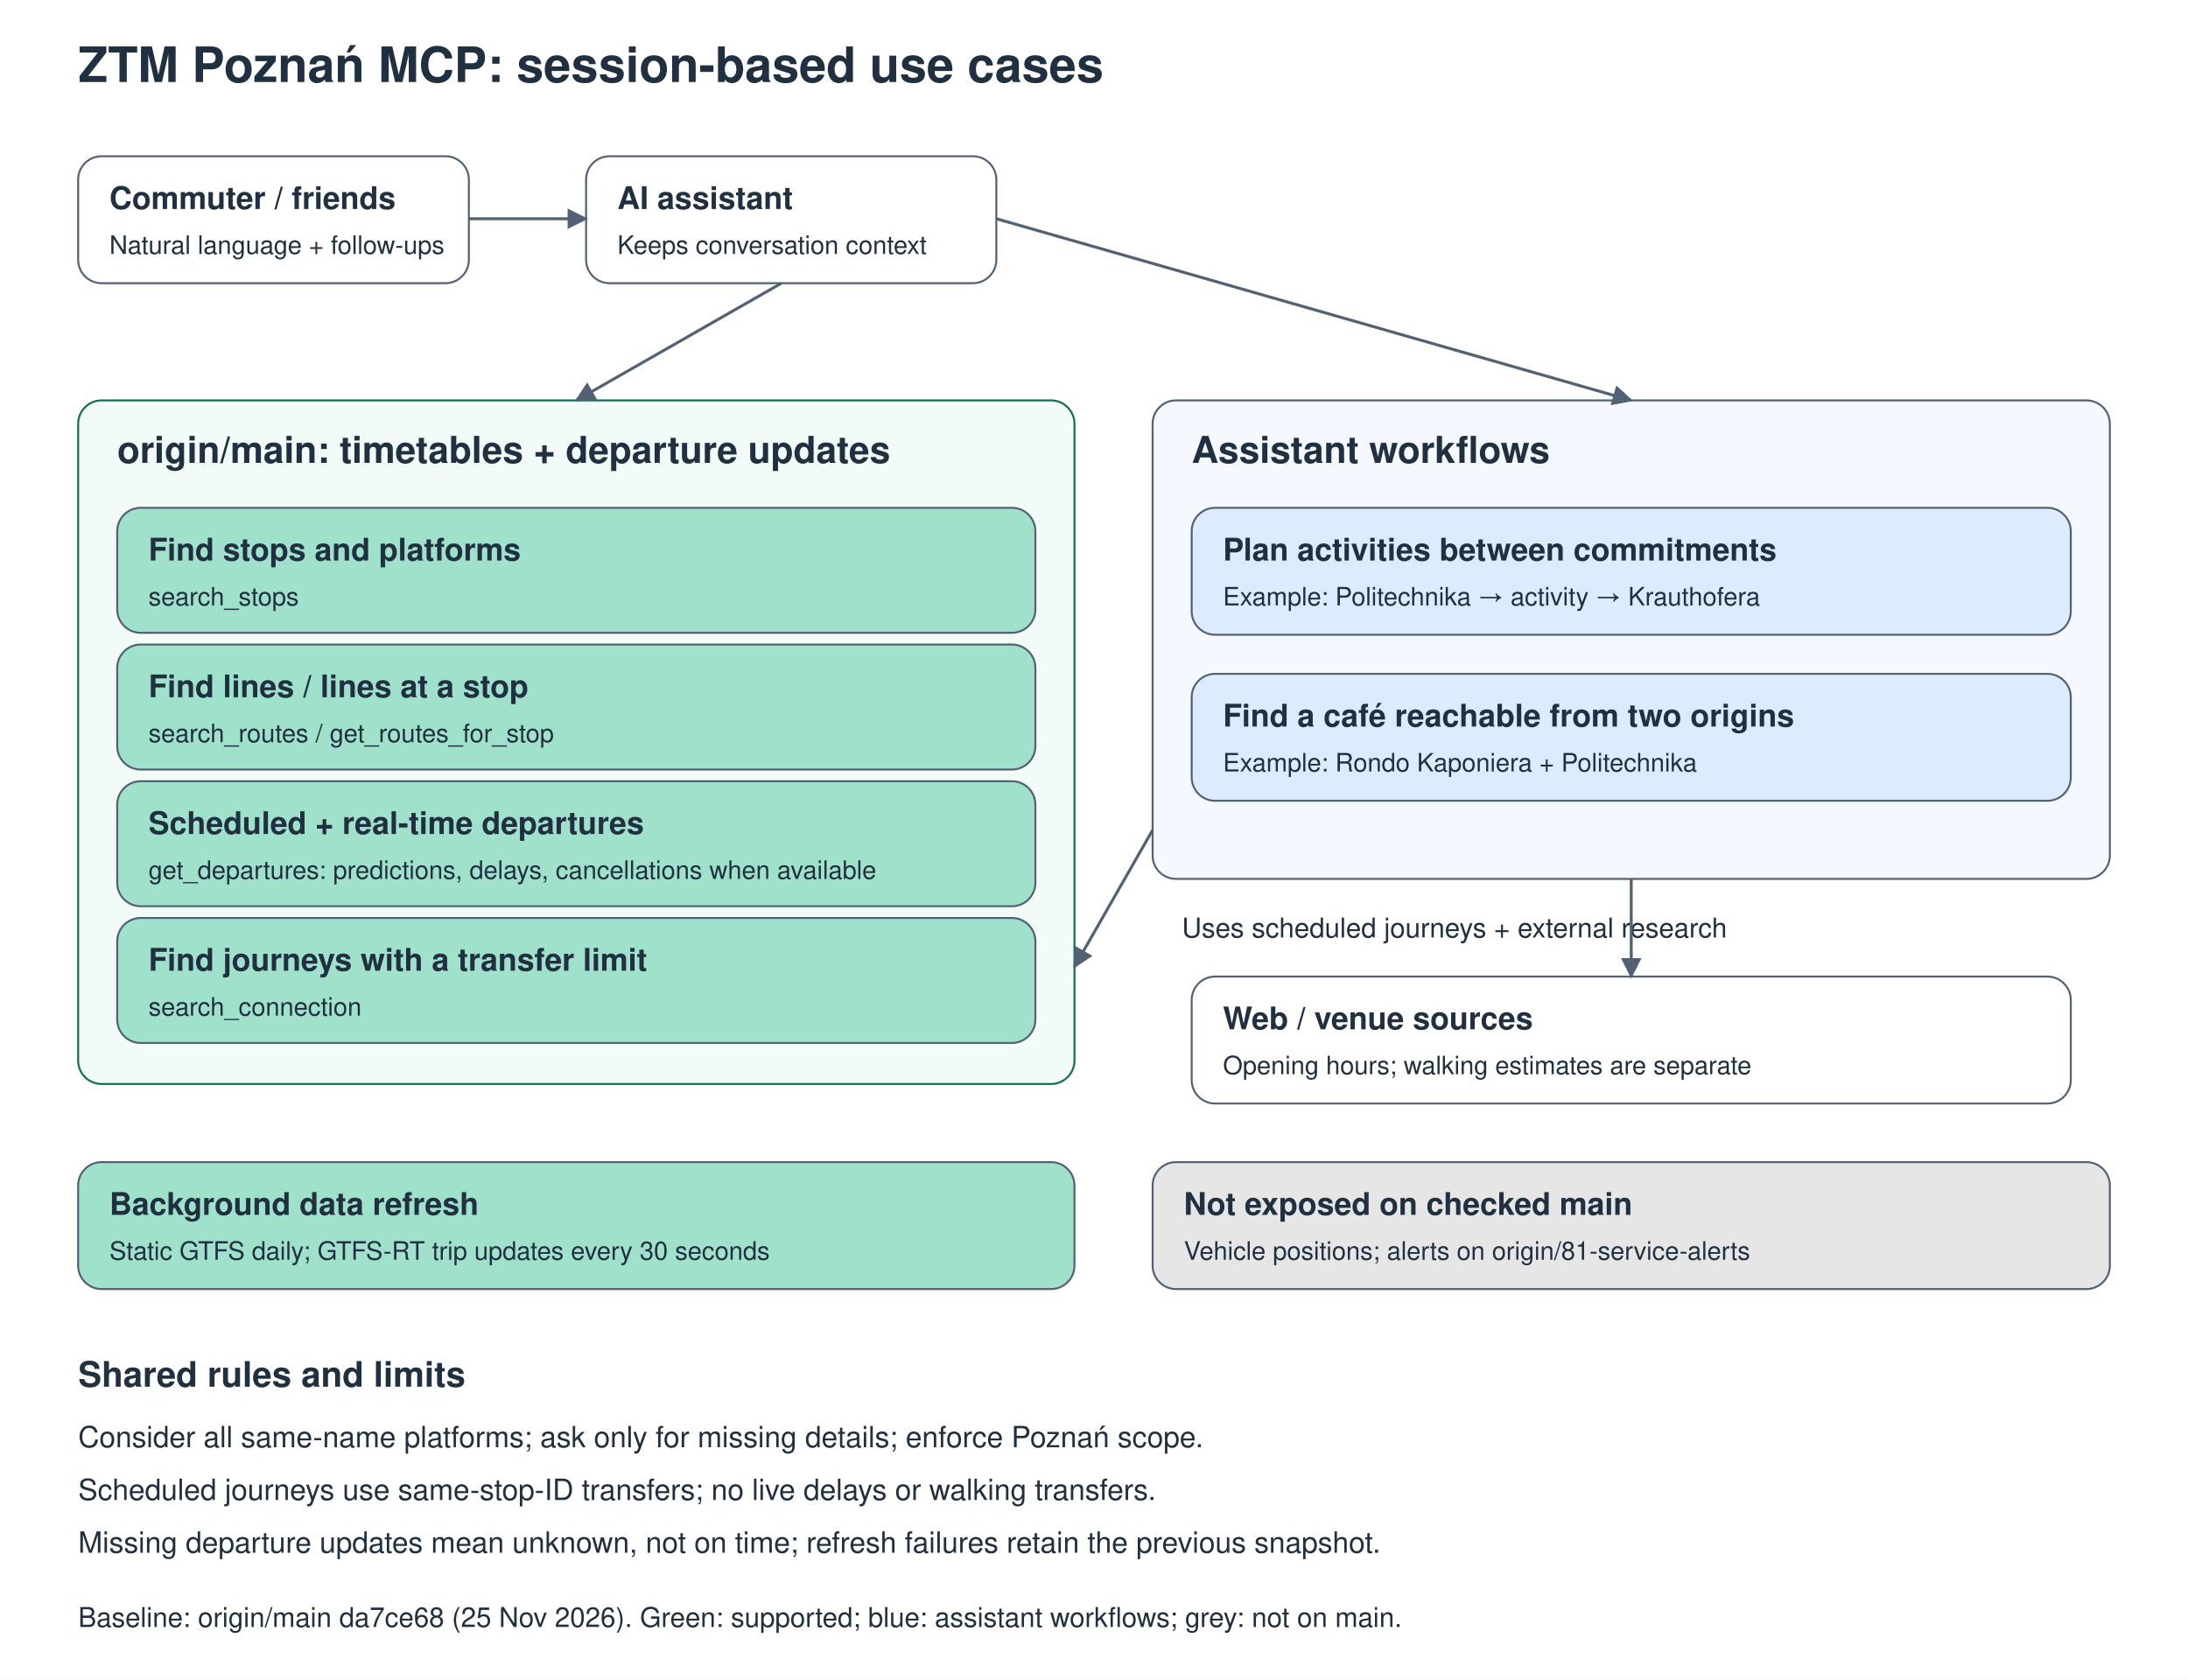
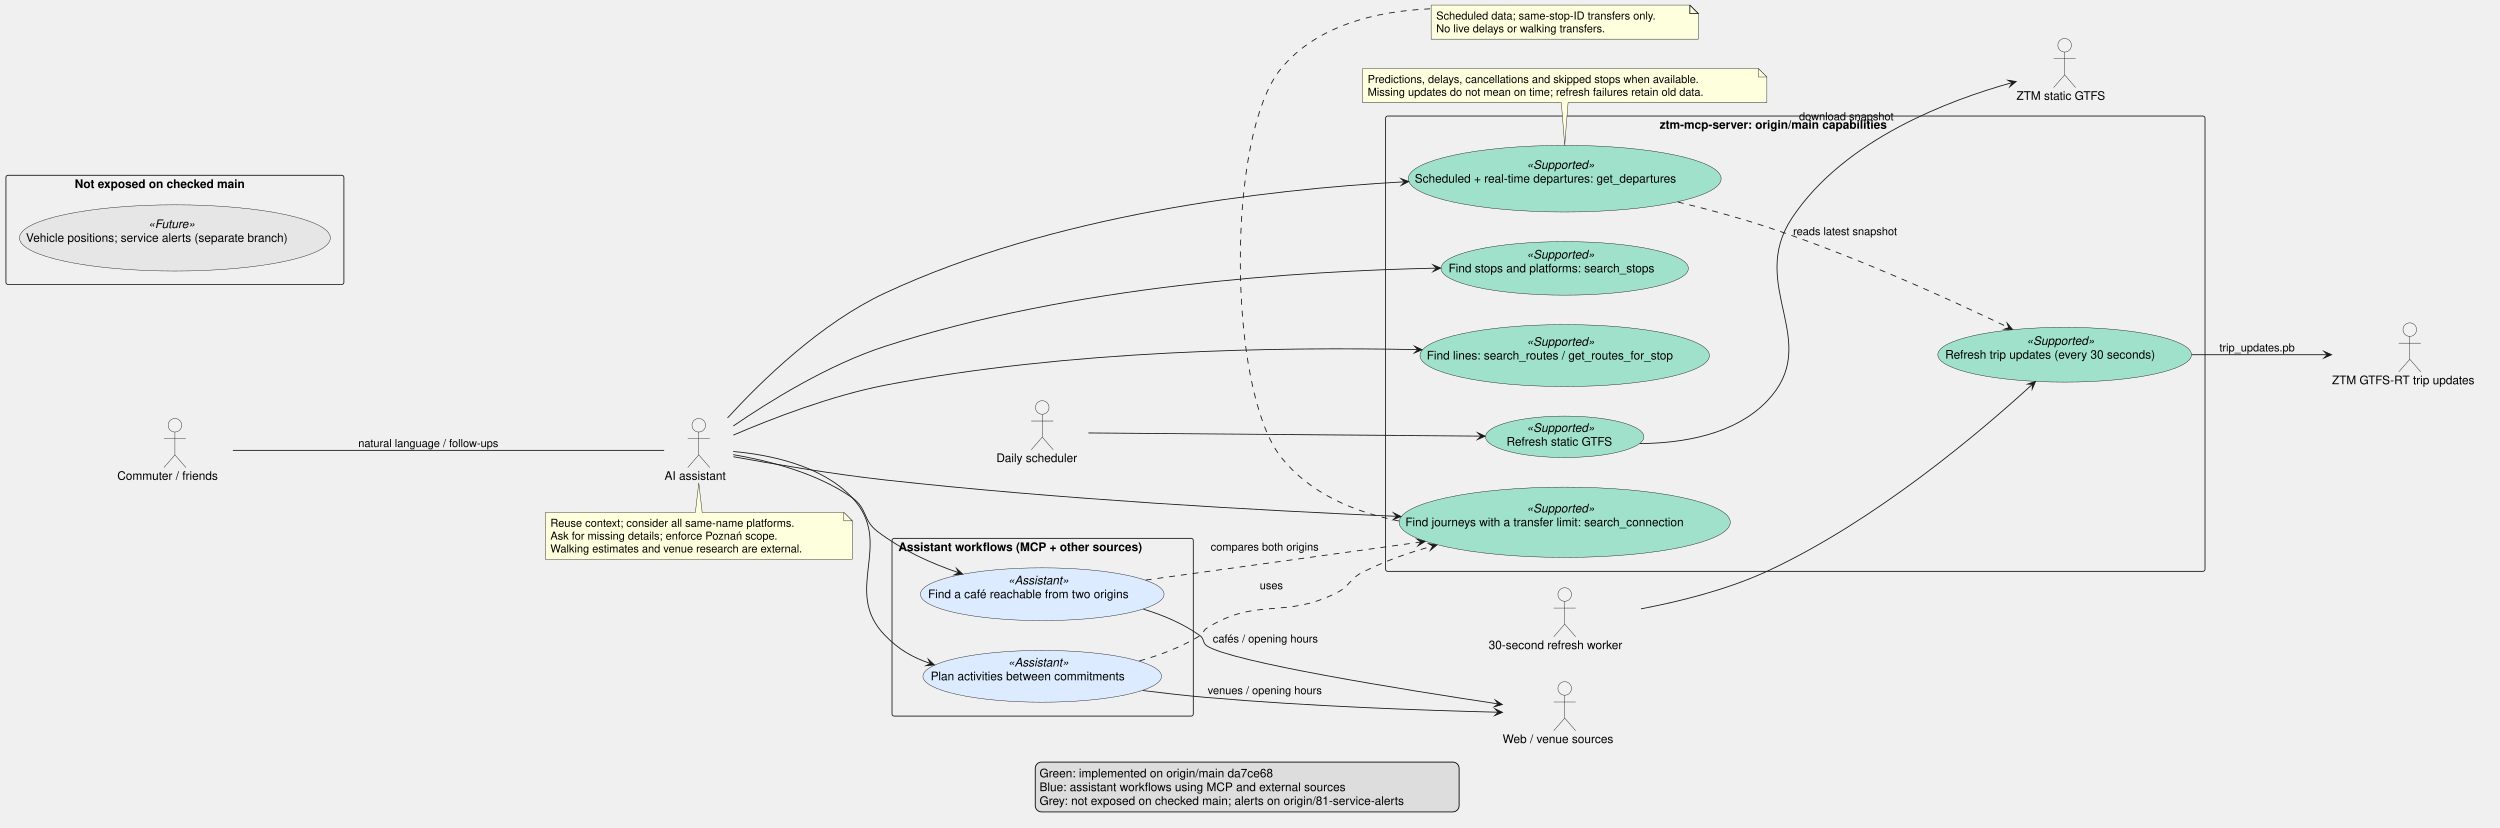
- <svg xmlns="http://www.w3.org/2000/svg" width="1120" height="860" viewBox="0 0 1120 860" role="img" aria-labelledby="title desc">
-   <defs>
-     <marker id="arrow" viewBox="0 0 10 10" refX="9" refY="5" markerWidth="7" markerHeight="7" orient="auto-start-reverse">
-       <path d="M0 0L10 5L0 10Z" fill="#526173" />
-     </marker>
-   </defs>
-   <rect width="1120" height="860" fill="white" />
-   <g font-family="Helvetica, Arial, sans-serif" fill="#203040">
-     <text x="40" y="42" font-size="25" font-weight="bold">ZTM Poznań MCP: session-based use cases</text>
-     <rect x="40" y="80" width="200" height="65" rx="12" fill="#fff" stroke="#526173" />
-     <text x="56" y="107" font-size="16" font-weight="bold">Commuter / friends</text>
-     <text x="56" y="130" font-size="13">Natural language + follow-ups</text>
-     <rect x="300" y="80" width="210" height="65" rx="12" fill="#fff" stroke="#526173" />
-     <text x="316" y="107" font-size="16" font-weight="bold">AI assistant</text>
-     <text x="316" y="130" font-size="13">Keeps conversation context</text>
-     <path d="M240 112L300 112" fill="none" stroke="#526173" stroke-width="1.5" marker-end="url(#arrow)" />
-     <rect x="40" y="205" width="510" height="350" rx="12" fill="#F3FBF8" stroke="#0F6E56" />
-     <text x="60" y="237" font-size="19" font-weight="bold">origin/main: timetables + departure updates</text>
-     <rect x="60" y="260" width="470" height="64" rx="12" fill="#9FE1CB" stroke="#526173" />
-     <text x="76" y="287" font-size="16" font-weight="bold">Find stops and platforms</text>
-     <text x="76" y="310" font-size="13">search_stops</text>
-     <rect x="60" y="330" width="470" height="64" rx="12" fill="#9FE1CB" stroke="#526173" />
-     <text x="76" y="357" font-size="16" font-weight="bold">Find lines / lines at a stop</text>
-     <text x="76" y="380" font-size="13">search_routes / get_routes_for_stop</text>
-     <rect x="60" y="400" width="470" height="64" rx="12" fill="#9FE1CB" stroke="#526173" />
-     <text x="76" y="427" font-size="16" font-weight="bold">Scheduled + real-time departures</text>
-     <text x="76" y="450" font-size="13">get_departures: predictions, delays, cancellations when available</text>
-     <rect x="60" y="470" width="470" height="64" rx="12" fill="#9FE1CB" stroke="#526173" />
-     <text x="76" y="497" font-size="16" font-weight="bold">Find journeys with a transfer limit</text>
-     <text x="76" y="520" font-size="13">search_connection</text>
-     <path d="M400 145L295 205" fill="none" stroke="#526173" stroke-width="1.5" marker-end="url(#arrow)" />
-     <rect x="590" y="205" width="490" height="245" rx="12" fill="#F5F8FF" stroke="#526173" />
-     <text x="610" y="237" font-size="19" font-weight="bold">Assistant workflows</text>
-     <rect x="610" y="260" width="450" height="65" rx="12" fill="#DCEBFF" stroke="#526173" />
-     <text x="626" y="287" font-size="16" font-weight="bold">Plan activities between commitments</text>
-     <text x="626" y="310" font-size="13">Example: Politechnika → activity → Krauthofera</text>
-     <rect x="610" y="345" width="450" height="65" rx="12" fill="#DCEBFF" stroke="#526173" />
-     <text x="626" y="372" font-size="16" font-weight="bold">Find a café reachable from two origins</text>
-     <text x="626" y="395" font-size="13">Example: Rondo Kaponiera + Politechnika</text>
-     <path d="M510 112L835 205" fill="none" stroke="#526173" stroke-width="1.5" marker-end="url(#arrow)" />
-     <path d="M590 425L550 495" fill="none" stroke="#526173" stroke-width="1.5" marker-end="url(#arrow)" />
-     <text x="605" y="480" font-size="14">Uses scheduled journeys + external research</text>
-     <rect x="610" y="500" width="450" height="65" rx="12" fill="#fff" stroke="#526173" />
-     <text x="626" y="527" font-size="16" font-weight="bold">Web / venue sources</text>
-     <text x="626" y="550" font-size="13">Opening hours; walking estimates are separate</text>
-     <path d="M835 450L835 500" fill="none" stroke="#526173" stroke-width="1.5" marker-end="url(#arrow)" />
-     <rect x="40" y="595" width="510" height="65" rx="12" fill="#9FE1CB" stroke="#526173" />
-     <text x="56" y="622" font-size="16" font-weight="bold">Background data refresh</text>
-     <text x="56" y="645" font-size="13">Static GTFS daily; GTFS-RT trip updates every 30 seconds</text>
-     <rect x="590" y="595" width="490" height="65" rx="12" fill="#E6E6E6" stroke="#526173" />
-     <text x="606" y="622" font-size="16" font-weight="bold">Not exposed on checked main</text>
-     <text x="606" y="645" font-size="13">Vehicle positions; alerts on origin/81-service-alerts</text>
-     <text x="40" y="710" font-size="18" font-weight="bold">Shared rules and limits</text>
-     <text x="40" y="741" font-size="15">Consider all same-name platforms; ask only for missing details; enforce Poznań scope.</text>
-     <text x="40" y="768" font-size="15">Scheduled journeys use same-stop-ID transfers; no live delays or walking transfers.</text>
-     <text x="40" y="795" font-size="15">Missing departure updates mean unknown, not on time; refresh failures retain the previous snapshot.</text>
-     <text x="40" y="833" font-size="14">Baseline: origin/main da7ce68 (25 Nov 2026). Green: supported; blue: assistant workflows; grey: not on main.</text>
+ <svg xmlns="http://www.w3.org/2000/svg" version="1.1" data-diagram-type="DESCRIPTION" style="width:2954px;height:978px;background:#FFFFFF;" width="2954px" height="978px" viewBox="0 0 2954 978" zoomAndPan="magnify" preserveAspectRatio="none" contentStyleType="text/css">
+   <defs />
+   <g font-family="sans-serif" lengthAdjust="spacing">
+     <g class="cluster" data-qualified-name="Assistant workflows .MCP . other sources." id="ent0008" data-source-line="19">
+       <rect x="1054.01" y="636.13" width="356" height="210" fill="none" style="stroke:#181818;stroke-width:1;" rx="2.5" ry="2.5" />
+       <text x="1061.529" y="651.125" fill="#000" font-size="14" textLength="340.963" font-weight="700" font-family="Helvetica">Assistant workflows (MCP + other sources)</text>
+     </g>
+     <g class="cluster" data-qualified-name="ztm-mcp-server. origin.main capabilities" id="ent0011" data-source-line="23">
+       <rect x="1637.21" y="137.13" width="968.24" height="538" fill="none" style="stroke:#181818;stroke-width:1;" rx="2.5" ry="2.5" />
+       <text x="1961.061" y="152.125" fill="#000" font-size="14" textLength="320.537" font-weight="700" font-family="Helvetica">ztm-mcp-server: origin/main capabilities</text>
+     </g>
+     <g class="cluster" data-qualified-name="Not exposed on checked main" id="ent0018" data-source-line="31">
+       <rect x="7" y="207.13" width="399.34" height="129" fill="none" style="stroke:#181818;stroke-width:1;" rx="2.5" ry="2.5" />
+       <text x="88.265" y="222.125" fill="#000" font-size="14" textLength="236.811" font-weight="700" font-family="Helvetica">Not exposed on checked main</text>
+     </g>
+     <g class="entity" data-qualified-name="Assistant workflows .MCP . other sources..activity" id="ent0009" data-source-line="20">
+       <ellipse cx="1231.51" cy="799.132" rx="140.96" ry="30.592" fill="#DCEBFF" style="stroke:#181818;stroke-width:0.5;" />
+       <text x="1190.98" y="787.484" fill="#000" font-size="14" textLength="81.061" font-style="italic" font-family="Helvetica">«Assistant»</text>
+       <text x="1099.703" y="803.78" fill="#000" font-size="14" textLength="263.614" font-family="Helvetica">Plan activities between commitments</text>
+     </g>
+     <g class="entity" data-qualified-name="Assistant workflows .MCP . other sources..meeting" id="ent0010" data-source-line="21">
+       <ellipse cx="1231.515" cy="702.127" rx="143.935" ry="31.187" fill="#DCEBFF" style="stroke:#181818;stroke-width:0.5;" />
+       <text x="1190.985" y="690.479" fill="#000" font-size="14" textLength="81.061" font-style="italic" font-family="Helvetica">«Assistant»</text>
+       <text x="1096.597" y="706.775" fill="#000" font-size="14" textLength="269.835" font-family="Helvetica">Find a café reachable from two origins</text>
+     </g>
+     <g class="entity" data-qualified-name="ztm-mcp-server. origin.main capabilities.stops" id="ent0012" data-source-line="24">
+       <ellipse cx="1848.858" cy="317.13" rx="146.148" ry="31.63" fill="#9FE1CB" style="stroke:#181818;stroke-width:0.5;" />
+       <text x="1803.796" y="305.481" fill="#000" font-size="14" textLength="90.125" font-style="italic" font-family="Helvetica">«Supported»</text>
+       <text x="1711.63" y="321.778" fill="#000" font-size="14" textLength="274.456" font-family="Helvetica">Find stops and platforms: search_stops</text>
+     </g>
+     <g class="entity" data-qualified-name="ztm-mcp-server. origin.main capabilities.lines" id="ent0013" data-source-line="25">
+       <ellipse cx="1848.858" cy="420.13" rx="170.998" ry="36.6" fill="#9FE1CB" style="stroke:#181818;stroke-width:0.5;" />
+       <text x="1803.795" y="408.481" fill="#000" font-size="14" textLength="90.125" font-style="italic" font-family="Helvetica">«Supported»</text>
+       <text x="1685.875" y="424.778" fill="#000" font-size="14" textLength="325.965" font-family="Helvetica">Find lines: search_routes / get_routes_for_stop</text>
+     </g>
+     <g class="entity" data-qualified-name="ztm-mcp-server. origin.main capabilities.deps" id="ent0014" data-source-line="26">
+       <ellipse cx="1848.858" cy="211.132" rx="184.858" ry="39.372" fill="#9FE1CB" style="stroke:#181818;stroke-width:0.5;" />
+       <text x="1803.795" y="199.483" fill="#000" font-size="14" textLength="90.125" font-style="italic" font-family="Helvetica">«Supported»</text>
+       <text x="1671.623" y="215.78" fill="#000" font-size="14" textLength="354.471" font-family="Helvetica">Scheduled + real-time departures: get_departures</text>
+     </g>
+     <g class="entity" data-qualified-name="ztm-mcp-server. origin.main capabilities.journey" id="ent0015" data-source-line="27">
+       <ellipse cx="1848.86" cy="617.13" rx="195.65" ry="41.53" fill="#9FE1CB" style="stroke:#181818;stroke-width:0.5;" />
+       <text x="1803.797" y="605.482" fill="#000" font-size="14" textLength="90.125" font-style="italic" font-family="Helvetica">«Supported»</text>
+       <text x="1660.567" y="621.778" fill="#000" font-size="14" textLength="376.585" font-family="Helvetica">Find journeys with a transfer limit: search_connection</text>
+     </g>
+     <g class="entity" data-qualified-name="ztm-mcp-server. origin.main capabilities.refresh" id="ent0016" data-source-line="28">
+       <ellipse cx="1848.862" cy="516.127" rx="93.552" ry="24.467" fill="#9FE1CB" style="stroke:#181818;stroke-width:0.5;" />
+       <text x="1803.799" y="510.304" fill="#000" font-size="14" textLength="90.125" font-style="italic" font-family="Helvetica">«Supported»</text>
+       <text x="1780.119" y="526.601" fill="#000" font-size="14" textLength="137.484" font-family="Helvetica">Refresh static GTFS</text>
+     </g>
+     <g class="entity" data-qualified-name="ztm-mcp-server. origin.main capabilities.refreshRT" id="ent0017" data-source-line="29">
+       <ellipse cx="2439.581" cy="419.134" rx="149.871" ry="32.374" fill="#9FE1CB" style="stroke:#181818;stroke-width:0.5;" />
+       <text x="2394.519" y="407.486" fill="#000" font-size="14" textLength="90.125" font-style="italic" font-family="Helvetica">«Supported»</text>
+       <text x="2298.474" y="423.783" fill="#000" font-size="14" textLength="282.215" font-family="Helvetica">Refresh trip updates (every 30 seconds)</text>
+     </g>
+     <g class="entity" data-qualified-name="Not exposed on checked main.live" id="ent0019" data-source-line="32">
+       <ellipse cx="206.672" cy="281.134" rx="183.672" ry="39.134" fill="#E6E6E6" style="stroke:#181818;stroke-width:0.5;" />
+       <text x="175.203" y="269.486" fill="#000" font-size="14" textLength="62.938" font-style="italic" font-family="Helvetica">«Future»</text>
+       <text x="30.654" y="285.783" fill="#000" font-size="14" textLength="352.037" font-family="Helvetica">Vehicle positions; service alerts (separate branch)</text>
+     </g>
+     <g class="entity" data-qualified-name="user" id="ent0001" data-source-line="12">
+       <ellipse cx="206.673" cy="502.48" rx="8" ry="8" fill="#F1F1F1" style="stroke:#181818;stroke-width:0.5;" />
+       <path d="M206.673,510.48 L206.673,537.48 M193.673,518.48 L219.673,518.48 M206.673,537.48 L193.673,552.48 M206.673,537.48 L219.673,552.48" style="stroke:#181818;stroke-width:0.5;" fill="none" />
+       <text x="138.57" y="566.975" fill="#000" font-size="14" textLength="136.206" font-family="Helvetica">Commuter / friends</text>
+     </g>
+     <g class="entity" data-qualified-name="agent" id="ent0002" data-source-line="13">
+       <ellipse cx="825.679" cy="502.48" rx="8" ry="8" fill="#F1F1F1" style="stroke:#181818;stroke-width:0.5;" />
+       <path d="M825.679,510.48 L825.679,537.48 M812.679,518.48 L838.679,518.48 M825.679,537.48 L812.679,552.48 M825.679,537.48 L838.679,552.48" style="stroke:#181818;stroke-width:0.5;" fill="none" />
+       <text x="785.21" y="566.975" fill="#000" font-size="14" textLength="80.938" font-family="Helvetica">AI assistant</text>
+     </g>
+     <g class="entity" data-qualified-name="web" id="ent0003" data-source-line="14">
+       <ellipse cx="1848.86" cy="813.48" rx="8" ry="8" fill="#F1F1F1" style="stroke:#181818;stroke-width:0.5;" />
+       <path d="M1848.86,821.48 L1848.86,848.48 M1835.86,829.48 L1861.86,829.48 M1848.86,848.48 L1835.86,863.48 M1848.86,848.48 L1861.86,863.48" style="stroke:#181818;stroke-width:0.5;" fill="none" />
+       <text x="1775.48" y="877.975" fill="#000" font-size="14" textLength="146.761" font-family="Helvetica">Web / venue sources</text>
+     </g>
+     <g class="entity" data-qualified-name="ztm" id="ent0004" data-source-line="15">
+       <ellipse cx="2439.58" cy="53.48" rx="8" ry="8" fill="#F1F1F1" style="stroke:#181818;stroke-width:0.5;" />
+       <path d="M2439.58,61.48 L2439.58,88.48 M2426.58,69.48 L2452.58,69.48 M2439.58,88.48 L2426.58,103.48 M2439.58,88.48 L2452.58,103.48" style="stroke:#181818;stroke-width:0.5;" fill="none" />
+       <text x="2382.63" y="117.975" fill="#000" font-size="14" textLength="113.9" font-family="Helvetica">ZTM static GTFS</text>
+     </g>
+     <g class="entity" data-qualified-name="rt" id="ent0005" data-source-line="16">
+       <ellipse cx="2847.393" cy="389.48" rx="8" ry="8" fill="#F1F1F1" style="stroke:#181818;stroke-width:0.5;" />
+       <path d="M2847.393,397.48 L2847.393,424.48 M2834.393,405.48 L2860.393,405.48 M2847.393,424.48 L2834.393,439.48 M2847.393,424.48 L2860.393,439.48" style="stroke:#181818;stroke-width:0.5;" fill="none" />
+       <text x="2755.45" y="453.975" fill="#000" font-size="14" textLength="183.887" font-family="Helvetica">ZTM GTFS-RT trip updates</text>
+     </g>
+     <g class="entity" data-qualified-name="rtworker" id="ent0006" data-source-line="17">
+       <ellipse cx="1848.859" cy="702.48" rx="8" ry="8" fill="#F1F1F1" style="stroke:#181818;stroke-width:0.5;" />
+       <path d="M1848.859,710.48 L1848.859,737.48 M1835.859,718.48 L1861.859,718.48 M1848.859,737.48 L1835.859,752.48 M1848.859,737.48 L1861.859,752.48" style="stroke:#181818;stroke-width:0.5;" fill="none" />
+       <text x="1758.97" y="766.975" fill="#000" font-size="14" textLength="179.778" font-family="Helvetica">30-second refresh worker</text>
+     </g>
+     <g class="entity" data-qualified-name="sched" id="ent0007" data-source-line="18">
+       <ellipse cx="1231.505" cy="481.48" rx="8" ry="8" fill="#F1F1F1" style="stroke:#181818;stroke-width:0.5;" />
+       <path d="M1231.505,489.48 L1231.505,516.48 M1218.505,497.48 L1244.505,497.48 M1231.505,516.48 L1218.505,531.48 M1231.505,516.48 L1244.505,531.48" style="stroke:#181818;stroke-width:0.5;" fill="none" />
+       <text x="1177.32" y="545.975" fill="#000" font-size="14" textLength="108.37" font-family="Helvetica">Daily scheduler</text>
+     </g>
+     <g class="entity" data-qualified-name="GMN36" id="ent0037" data-source-line="51">
+       <path d="M1610.01,81 L1610.01,121.266 A0,0 0 0 0 1610.01,121.266 L1844.86,121.266 L1848.86,171.6 L1852.86,121.266 L2087.711,121.266 A0,0 0 0 0 2087.711,121.266 L2087.711,91 L2077.711,81 L1610.01,81 A0,0 0 0 0 1610.01,81" style="stroke:#181818;stroke-width:0.5;" fill="#FEFFDD" />
+       <path d="M2077.711,81 L2077.711,91 L2087.711,91 L2077.711,81" style="stroke:#181818;stroke-width:0.5;" fill="#FEFFDD" />
+       <text x="1616.01" y="98.067" fill="#000" font-size="13" textLength="444.609" font-family="Helvetica">Predictions, delays, cancellations and skipped stops when available.</text>
+       <text x="1616.01" y="113.2" fill="#000" font-size="13" textLength="456.701" font-family="Helvetica">Missing updates do not mean on time; refresh failures retain old data.</text>
+     </g>
+     <g class="entity" data-qualified-name="GMN39" id="ent0040" data-source-line="55">
+       <path d="M1691.04,6 L1691.04,46.266 L2006.666,46.266 L2006.666,16 L1996.666,6 L1691.04,6" style="stroke:#181818;stroke-width:0.5;" fill="#FEFFDD" />
+       <path d="M1996.666,6 L1996.666,16 L2006.666,16 L1996.666,6" style="stroke:#181818;stroke-width:1;" fill="#FEFFDD" />
+       <text x="1697.04" y="23.067" fill="#000" font-size="13" textLength="294.626" font-family="Helvetica">Scheduled data; same-stop-ID transfers only.</text>
+       <text x="1697.04" y="38.2" fill="#000" font-size="13" textLength="228.935" font-family="Helvetica">No live delays or walking transfers.</text>
+     </g>
+     <g class="entity" data-qualified-name="GMN42" id="ent0043" data-source-line="59">
+       <path d="M644.34,605.43 L644.34,660.828 A0,0 0 0 0 644.34,660.828 L1007.003,660.828 A0,0 0 0 0 1007.003,660.828 L1007.003,615.43 L997.003,605.43 L829.68,605.43 L825.68,570.62 L821.68,605.43 L644.34,605.43 A0,0 0 0 0 644.34,605.43" style="stroke:#181818;stroke-width:0.5;" fill="#FEFFDD" />
+       <path d="M997.003,605.43 L997.003,615.43 L1007.003,615.43 L997.003,605.43" style="stroke:#181818;stroke-width:0.5;" fill="#FEFFDD" />
+       <text x="650.34" y="622.497" fill="#000" font-size="13" textLength="328.148" font-family="Helvetica">Reuse context; consider all same-name platforms.</text>
+       <text x="650.34" y="637.63" fill="#000" font-size="13" textLength="302.053" font-family="Helvetica">Ask for missing details; enforce Poznań scope.</text>
+       <text x="650.34" y="652.763" fill="#000" font-size="13" textLength="341.663" font-family="Helvetica">Walking estimates and venue research are external.</text>
+     </g>
+     <g class="link" data-entity-1="ent0001" data-entity-2="ent0002" id="lnk20" data-source-line="34" data-link-type="association">
+       <path d="M275.17,532.13 C404,532.13 681.31,532.13 784.72,532.13" style="stroke:#181818;stroke-width:1;" fill="none" id="user-agent" />
+       <text x="423.34" y="528.197" fill="#000" font-size="13" textLength="190.062" font-family="Helvetica">natural language / follow-ups</text>
+     </g>
+     <g class="link" data-entity-1="ent0002" data-entity-2="ent0012" id="lnk21" data-source-line="35" data-link-type="dependency">
+       <path d="M866.45,503.36 C908.76,474.36 978.71,430.89 1046.01,409.13 C1267.33,337.58 1533.781,320.245 1697.291,316.825" style="stroke:#181818;stroke-width:1;" fill="none" id="agent-to-stops" />
+       <polygon points="1702.29,316.72,1693.208,312.909,1697.291,316.825,1693.376,320.907,1702.29,316.72" fill="#181818" style="stroke:#181818;stroke-width:1;stroke-linejoin:miter;stroke-miterlimit:10;" />
+     </g>
+     <g class="link" data-entity-1="ent0002" data-entity-2="ent0013" id="lnk22" data-source-line="36" data-link-type="dependency">
+       <path d="M866.51,514.13 C909.72,495.57 981.22,467.63 1046.01,455.13 C1262.18,413.42 1511.961,409.756 1675.341,413.146" style="stroke:#181818;stroke-width:1;" fill="none" id="agent-to-lines" />
+       <polygon points="1680.34,413.25,1671.425,409.064,1675.341,413.146,1671.259,417.062,1680.34,413.25" fill="#181818" style="stroke:#181818;stroke-width:1;stroke-linejoin:miter;stroke-miterlimit:10;" />
+     </g>
+     <g class="link" data-entity-1="ent0002" data-entity-2="ent0014" id="lnk23" data-source-line="37" data-link-type="dependency">
+       <path d="M859.65,493.84 C899.26,450.54 969.94,381.48 1046.01,346.13 C1244.43,253.91 1491.538,224.147 1659.568,214.807" style="stroke:#181818;stroke-width:1;" fill="none" id="agent-to-deps" />
+       <polygon points="1664.56,214.53,1655.352,211.036,1659.568,214.807,1655.796,219.023,1664.56,214.53" fill="#181818" style="stroke:#181818;stroke-width:1;stroke-linejoin:miter;stroke-miterlimit:10;" />
+     </g>
+     <g class="link" data-entity-1="ent0002" data-entity-2="ent0015" id="lnk24" data-source-line="38" data-link-type="dependency">
+       <path d="M866.54,539.67 C910.38,547.69 982.96,560.15 1046.01,567.13 C1253.61,590.11 1487.715,603.105 1650.425,610.105" style="stroke:#181818;stroke-width:1;" fill="none" id="agent-to-journey" />
+       <polygon points="1655.42,610.32,1646.6,605.937,1650.425,610.105,1646.256,613.929,1655.42,610.32" fill="#181818" style="stroke:#181818;stroke-width:1;stroke-linejoin:miter;stroke-miterlimit:10;" />
+     </g>
+     <g class="link" data-entity-1="ent0002" data-entity-2="ent0009" id="lnk25" data-source-line="39" data-link-type="dependency">
+       <path d="M866.33,533.49 C907.37,537.08 970.49,549.12 1007.01,588.13 C1057.91,642.52 993.86,697.94 1046.01,751.13 C1061.88,767.32 1077.737,776.668 1099.377,784.038" style="stroke:#181818;stroke-width:1;" fill="none" id="agent-to-activity" />
+       <polygon points="1104.11,785.65,1096.88,778.962,1099.377,784.038,1094.301,786.535,1104.11,785.65" fill="#181818" style="stroke:#181818;stroke-width:1;stroke-linejoin:miter;stroke-miterlimit:10;" />
+     </g>
+     <g class="link" data-entity-1="ent0002" data-entity-2="ent0010" id="lnk26" data-source-line="40" data-link-type="dependency">
+       <path d="M866.38,537.22 C905.16,543.77 964.41,558.09 1007.01,588.13 C1025.17,600.94 1019.27,614.75 1037.01,628.13 C1066.58,650.44 1098.949,665.161 1132.729,676.721" style="stroke:#181818;stroke-width:1;" fill="none" id="agent-to-meeting" />
+       <polygon points="1137.46,678.34,1130.24,671.641,1132.729,676.721,1127.65,679.211,1137.46,678.34" fill="#181818" style="stroke:#181818;stroke-width:1;stroke-linejoin:miter;stroke-miterlimit:10;" />
+     </g>
+     <g class="link" data-entity-1="ent0009" data-entity-2="ent0015" id="lnk27" data-source-line="41" data-link-type="dependency">
+       <path d="M1346.19,781.01 C1370.99,774.03 1396.29,764.4 1418.01,751.13 C1422.57,748.34 1421.46,744.95 1426.01,742.13 C1486.3,704.74 1516.77,732.29 1580.01,700.13 C1595.23,692.39 1594.7,683.7 1610.01,676.13 C1637.28,662.66 1663.048,653.421 1692.978,645.221" style="stroke:#181818;stroke-width:1;stroke-dasharray:7,7;" fill="none" id="activity-to-journey" />
+       <polygon points="1697.8,643.9,1688.063,642.42,1692.978,645.221,1690.177,650.136,1697.8,643.9" fill="#181818" style="stroke:#181818;stroke-width:1;stroke-linejoin:miter;stroke-miterlimit:10;" />
+       <text x="1488.51" y="696.197" fill="#000" font-size="13" textLength="29.783" font-family="Helvetica">uses</text>
+     </g>
+     <g class="link" data-entity-1="ent0010" data-entity-2="ent0015" id="lnk28" data-source-line="42" data-link-type="dependency">
+       <path d="M1353.71,685.39 C1448.07,672.35 1575.057,654.814 1678.867,640.474" style="stroke:#181818;stroke-width:1;stroke-dasharray:7,7;" fill="none" id="meeting-to-journey" />
+       <polygon points="1683.82,639.79,1674.357,637.059,1678.867,640.474,1675.452,644.984,1683.82,639.79" fill="#181818" style="stroke:#181818;stroke-width:1;stroke-linejoin:miter;stroke-miterlimit:10;" />
+       <text x="1430.51" y="650.607" fill="#000" font-size="13" textLength="145.691" font-family="Helvetica">compares both origins</text>
+     </g>
+     <g class="link" data-entity-1="ent0009" data-entity-2="ent0003" id="lnk29" data-source-line="43" data-link-type="dependency">
+       <path d="M1350.27,815.94 C1375.23,819.06 1401.46,822 1426.01,824.13 C1548.34,834.77 1686.192,839.496 1770.332,841.576" style="stroke:#181818;stroke-width:1;" fill="none" id="activity-to-web" />
+       <polygon points="1775.33,841.7,1766.432,837.479,1770.332,841.576,1766.234,845.476,1775.33,841.7" fill="#181818" style="stroke:#181818;stroke-width:1;stroke-linejoin:miter;stroke-miterlimit:10;" />
+       <text x="1427.01" y="820.197" fill="#000" font-size="13" textLength="152.813" font-family="Helvetica">venues / opening hours</text>
+     </g>
+     <g class="link" data-entity-1="ent0010" data-entity-2="ent0003" id="lnk30" data-source-line="44" data-link-type="dependency">
+       <path d="M1351.03,719.78 C1374.64,726.93 1398.22,736.99 1418.01,751.13 C1423.22,754.86 1420.66,759.59 1426.01,763.13 C1454.75,782.17 1657.306,814.725 1770.196,831.735" style="stroke:#181818;stroke-width:1;" fill="none" id="meeting-to-web" />
+       <polygon points="1775.14,832.48,1766.836,827.184,1770.196,831.735,1765.644,835.094,1775.14,832.48" fill="#181818" style="stroke:#181818;stroke-width:1;stroke-linejoin:miter;stroke-miterlimit:10;" />
+       <text x="1433.01" y="759.197" fill="#000" font-size="13" textLength="140.334" font-family="Helvetica">cafés / opening hours</text>
+     </g>
+     <g class="link" data-entity-1="ent0007" data-entity-2="ent0016" id="lnk31" data-source-line="45" data-link-type="dependency">
+       <path d="M1286.04,511.57 C1390.87,512.42 1619.34,514.279 1749.91,515.339" style="stroke:#181818;stroke-width:1;" fill="none" id="sched-to-refresh" />
+       <polygon points="1754.91,515.38,1745.943,511.307,1749.91,515.339,1745.878,519.307,1754.91,515.38" fill="#181818" style="stroke:#181818;stroke-width:1;stroke-linejoin:miter;stroke-miterlimit:10;" />
+     </g>
+     <g class="link" data-entity-1="ent0016" data-entity-2="ent0004" id="lnk32" data-source-line="46" data-link-type="dependency">
+       <path d="M1937.64,524.16 C1988.44,523.73 2049.67,513.62 2087.71,474.13 C2155.25,404.01 2063.65,338.11 2117.71,257.13 C2179.63,164.37 2303.252,118.247 2377.482,97.647" style="stroke:#181818;stroke-width:1;" fill="none" id="refresh-to-ztm" />
+       <polygon points="2382.3,96.31,2372.558,94.862,2377.482,97.647,2374.697,102.571,2382.3,96.31" fill="#181818" style="stroke:#181818;stroke-width:1;stroke-linejoin:miter;stroke-miterlimit:10;" />
+       <text x="2125.71" y="142.097" fill="#000" font-size="13" textLength="126.287" font-family="Helvetica">download snapshot</text>
+     </g>
+     <g class="link" data-entity-1="ent0006" data-entity-2="ent0017" id="lnk33" data-source-line="47" data-link-type="dependency">
+       <path d="M1939.05,719.38 C1984.92,710.71 2040.87,696.77 2087.71,675.13 C2216.74,615.52 2342.302,508.276 2401.492,454.086" style="stroke:#181818;stroke-width:1;" fill="none" id="rtworker-to-refreshRT" />
+       <polygon points="2405.18,450.71,2395.841,453.837,2401.492,454.086,2401.243,459.738,2405.18,450.71" fill="#181818" style="stroke:#181818;stroke-width:1;stroke-linejoin:miter;stroke-miterlimit:10;" />
+     </g>
+     <g class="link" data-entity-1="ent0017" data-entity-2="ent0005" id="lnk34" data-source-line="48" data-link-type="dependency">
+       <path d="M2589.67,419.13 C2645.07,419.13 2701.23,419.13 2749.96,419.13" style="stroke:#181818;stroke-width:1;" fill="none" id="refreshRT-to-rt" />
+       <polygon points="2754.96,419.13,2745.96,415.13,2749.96,419.13,2745.96,423.13,2754.96,419.13" fill="#181818" style="stroke:#181818;stroke-width:1;stroke-linejoin:miter;stroke-miterlimit:10;" />
+       <text x="2622.45" y="415.197" fill="#000" font-size="13" textLength="102.02" font-family="Helvetica">trip_updates.pb</text>
+     </g>
+     <g class="link" data-entity-1="ent0014" data-entity-2="ent0017" id="lnk35" data-source-line="49" data-link-type="dependency">
+       <path d="M1982.47,238.67 C2017.06,247 2054.06,256.95 2087.71,268.13 C2192.33,302.9 2304.542,354.027 2373.512,387.127" style="stroke:#181818;stroke-width:1;stroke-dasharray:7,7;" fill="none" id="deps-to-refreshRT" />
+       <polygon points="2378.02,389.29,2371.637,381.79,2373.512,387.127,2368.175,389.002,2378.02,389.29" fill="#181818" style="stroke:#181818;stroke-width:1;stroke-linejoin:miter;stroke-miterlimit:10;" />
+       <text x="2118.71" y="277.817" fill="#000" font-size="13" textLength="140.436" font-family="Helvetica">reads latest snapshot</text>
+     </g>
+     <g class="link" data-entity-1="ent0015" data-entity-2="ent0040" id="lnk41" data-source-line="55" data-link-type="association">
+       <path d="M1653.02,615.64 C1599.93,604.99 1547.84,583.06 1514.01,540.63 C1450.28,460.7 1448.53,159.13 1514.01,80.63 C1556.36,29.86 1625.95,13.14 1690.75,10.36" style="stroke:#181818;stroke-width:1;stroke-dasharray:7,7;" fill="none" id="journey-GMN39" />
+     </g>
+     <g class="legend" data-source-line="63">
+       <rect x="1223.248" y="900.475" width="500.841" height="58.891" fill="#DDD" style="stroke:#000;stroke-width:1;" rx="7.5" ry="7.5" />
+       <text x="1228.248" y="918.47" fill="#000" font-size="14" textLength="315.745" font-family="Helvetica">Green: implemented on origin/main da7ce68</text>
+       <text x="1228.248" y="934.767" fill="#000" font-size="14" textLength="406.28" font-family="Helvetica">Blue: assistant workflows using MCP and external sources</text>
+       <text x="1228.248" y="951.064" fill="#000" font-size="14" textLength="490.841" font-family="Helvetica">Grey: not exposed on checked main; alerts on origin/81-service-alerts</text>
+     </g>
  </g>
</svg>
